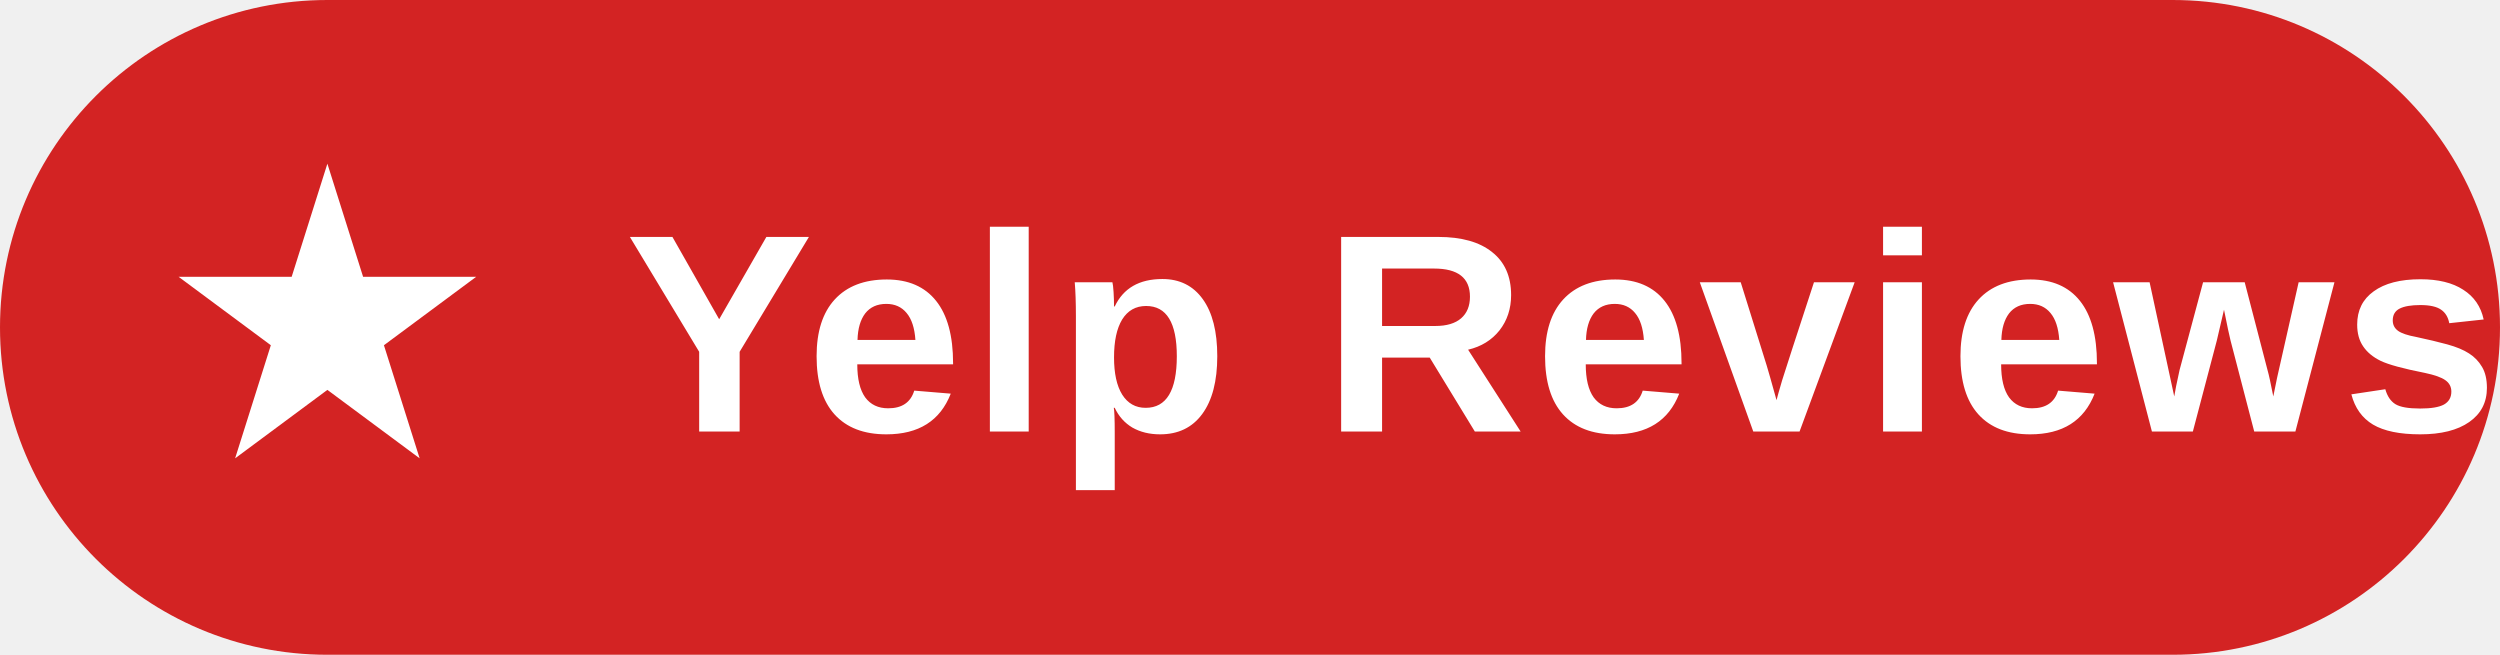
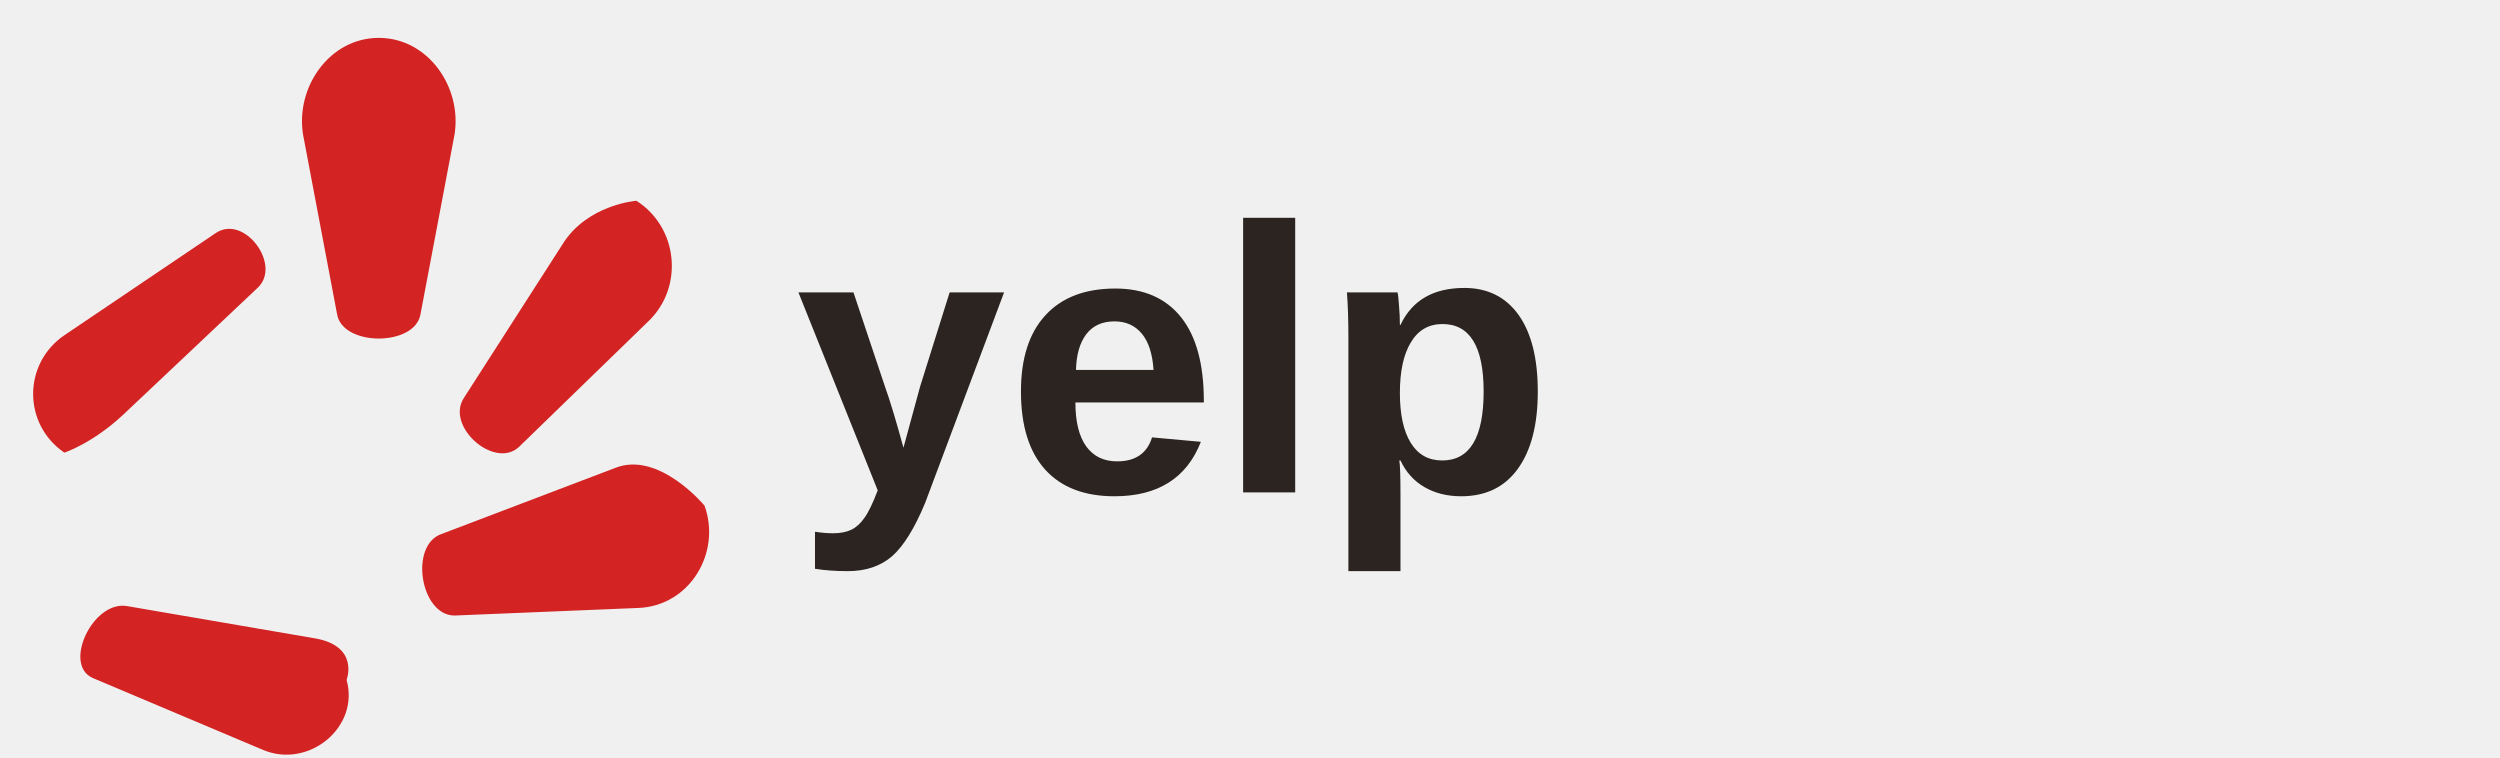
- <svg xmlns="http://www.w3.org/2000/svg" viewBox="0 0 168 44" width="168" height="44" role="img" aria-labelledby="yelpBadgeTitle">
-   <rect width="168" height="44" rx="22" fill="#D32323" />
-   <g transform="translate(22,22)">
-     <path d="M0 -11 L2.4 -3.4 L10 -3.4 L3.8 1.2 L6.2 8.8 L0 4.2 L-6.2 8.8 L-3.8 1.2 L-10 -3.4 L-2.4 -3.4 Z" fill="#FFFFFF" />
+ <svg xmlns="http://www.w3.org/2000/svg" viewBox="0 0 132 40" width="132" height="40" role="img" aria-labelledby="yelpLogoTitle">
+   <g transform="translate(20,20)">
+     <path fill="#D32323" d="M0 -18       C2.6 -18 4.4 -15.4 4 -12.9       L2.2 -3.4       C1.9 -1.7 -1.9 -1.7 -2.2 -3.4       L-4 -12.9       C-4.4 -15.4 -2.6 -18 0 -18 Z       M13.6 -9.4       C15.8 -8 16.1 -4.9 14.3 -3.1       L7.4 3.6       C6.1 4.8 3.5 2.5 4.5 1       L9.7 -7.1       C11 -9.2 13.6 -9.4 13.6 -9.4 Z       M17.2 6.7       C18.1 9.2 16.4 12 13.7 12.1       L4 12.5       C2.2 12.5 1.6 8.8 3.3 8.2       L12.5 4.7       C14.8 3.8 17.2 6.7 17.2 6.7 Z       M-1.7 15.9       C-1 18.4 -3.7 20.6 -6.1 19.6       L-15.1 15.8       C-16.7 15.1 -15.1 11.7 -13.3 12       L-3.4 13.7       C-1 14.1 -1.7 15.9 -1.7 15.9 Z       M-16.6 3.9       C-18.8 2.4 -18.8 -0.8 -16.6 -2.3       L-8.6 -7.7       C-7.1 -8.7 -5.1 -6 -6.4 -4.8       L-13.5 1.9       C-15.1 3.4 -16.6 3.9 -16.6 3.9 Z" />
  </g>
-   <text x="42" y="29" font-family="'Oswald', Arial, sans-serif" font-size="19" font-weight="600" letter-spacing="0.5" fill="#FFFFFF">Yelp Reviews</text>
+   <text x="42" y="26" font-family="'Poppins', Arial, sans-serif" font-weight="700" font-size="20" fill="#2B2420">yelp</text>
</svg>
